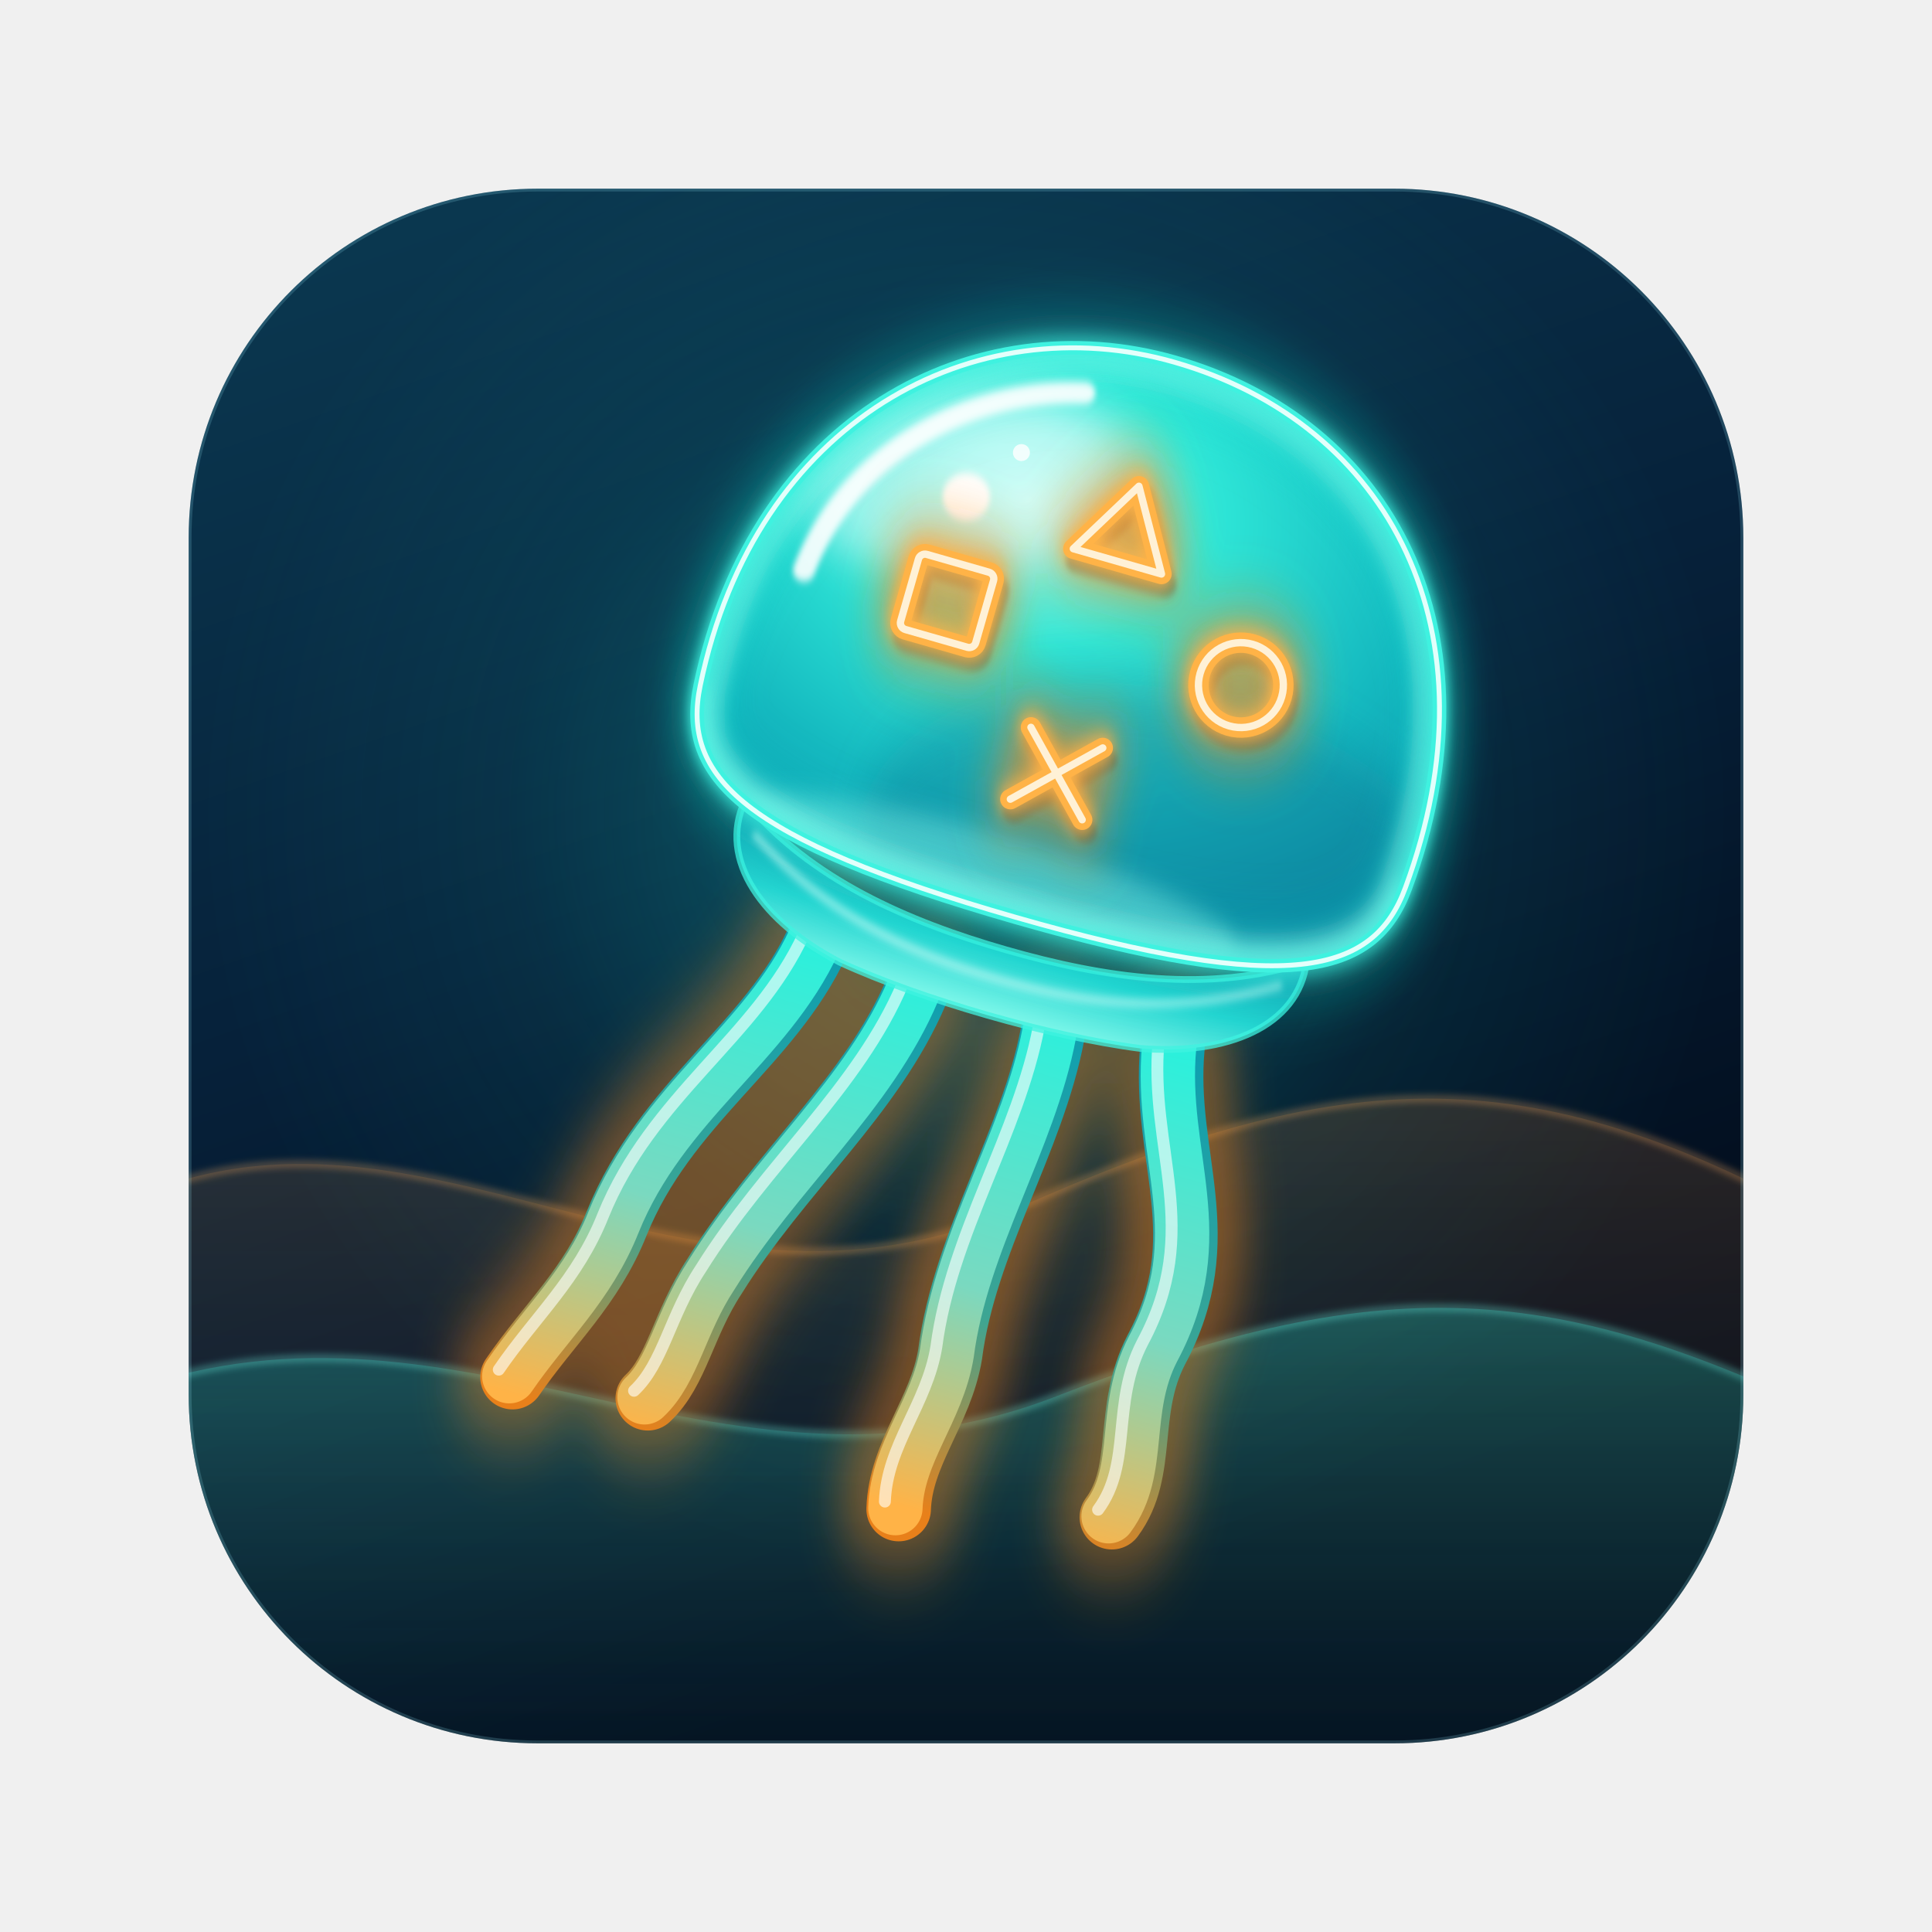
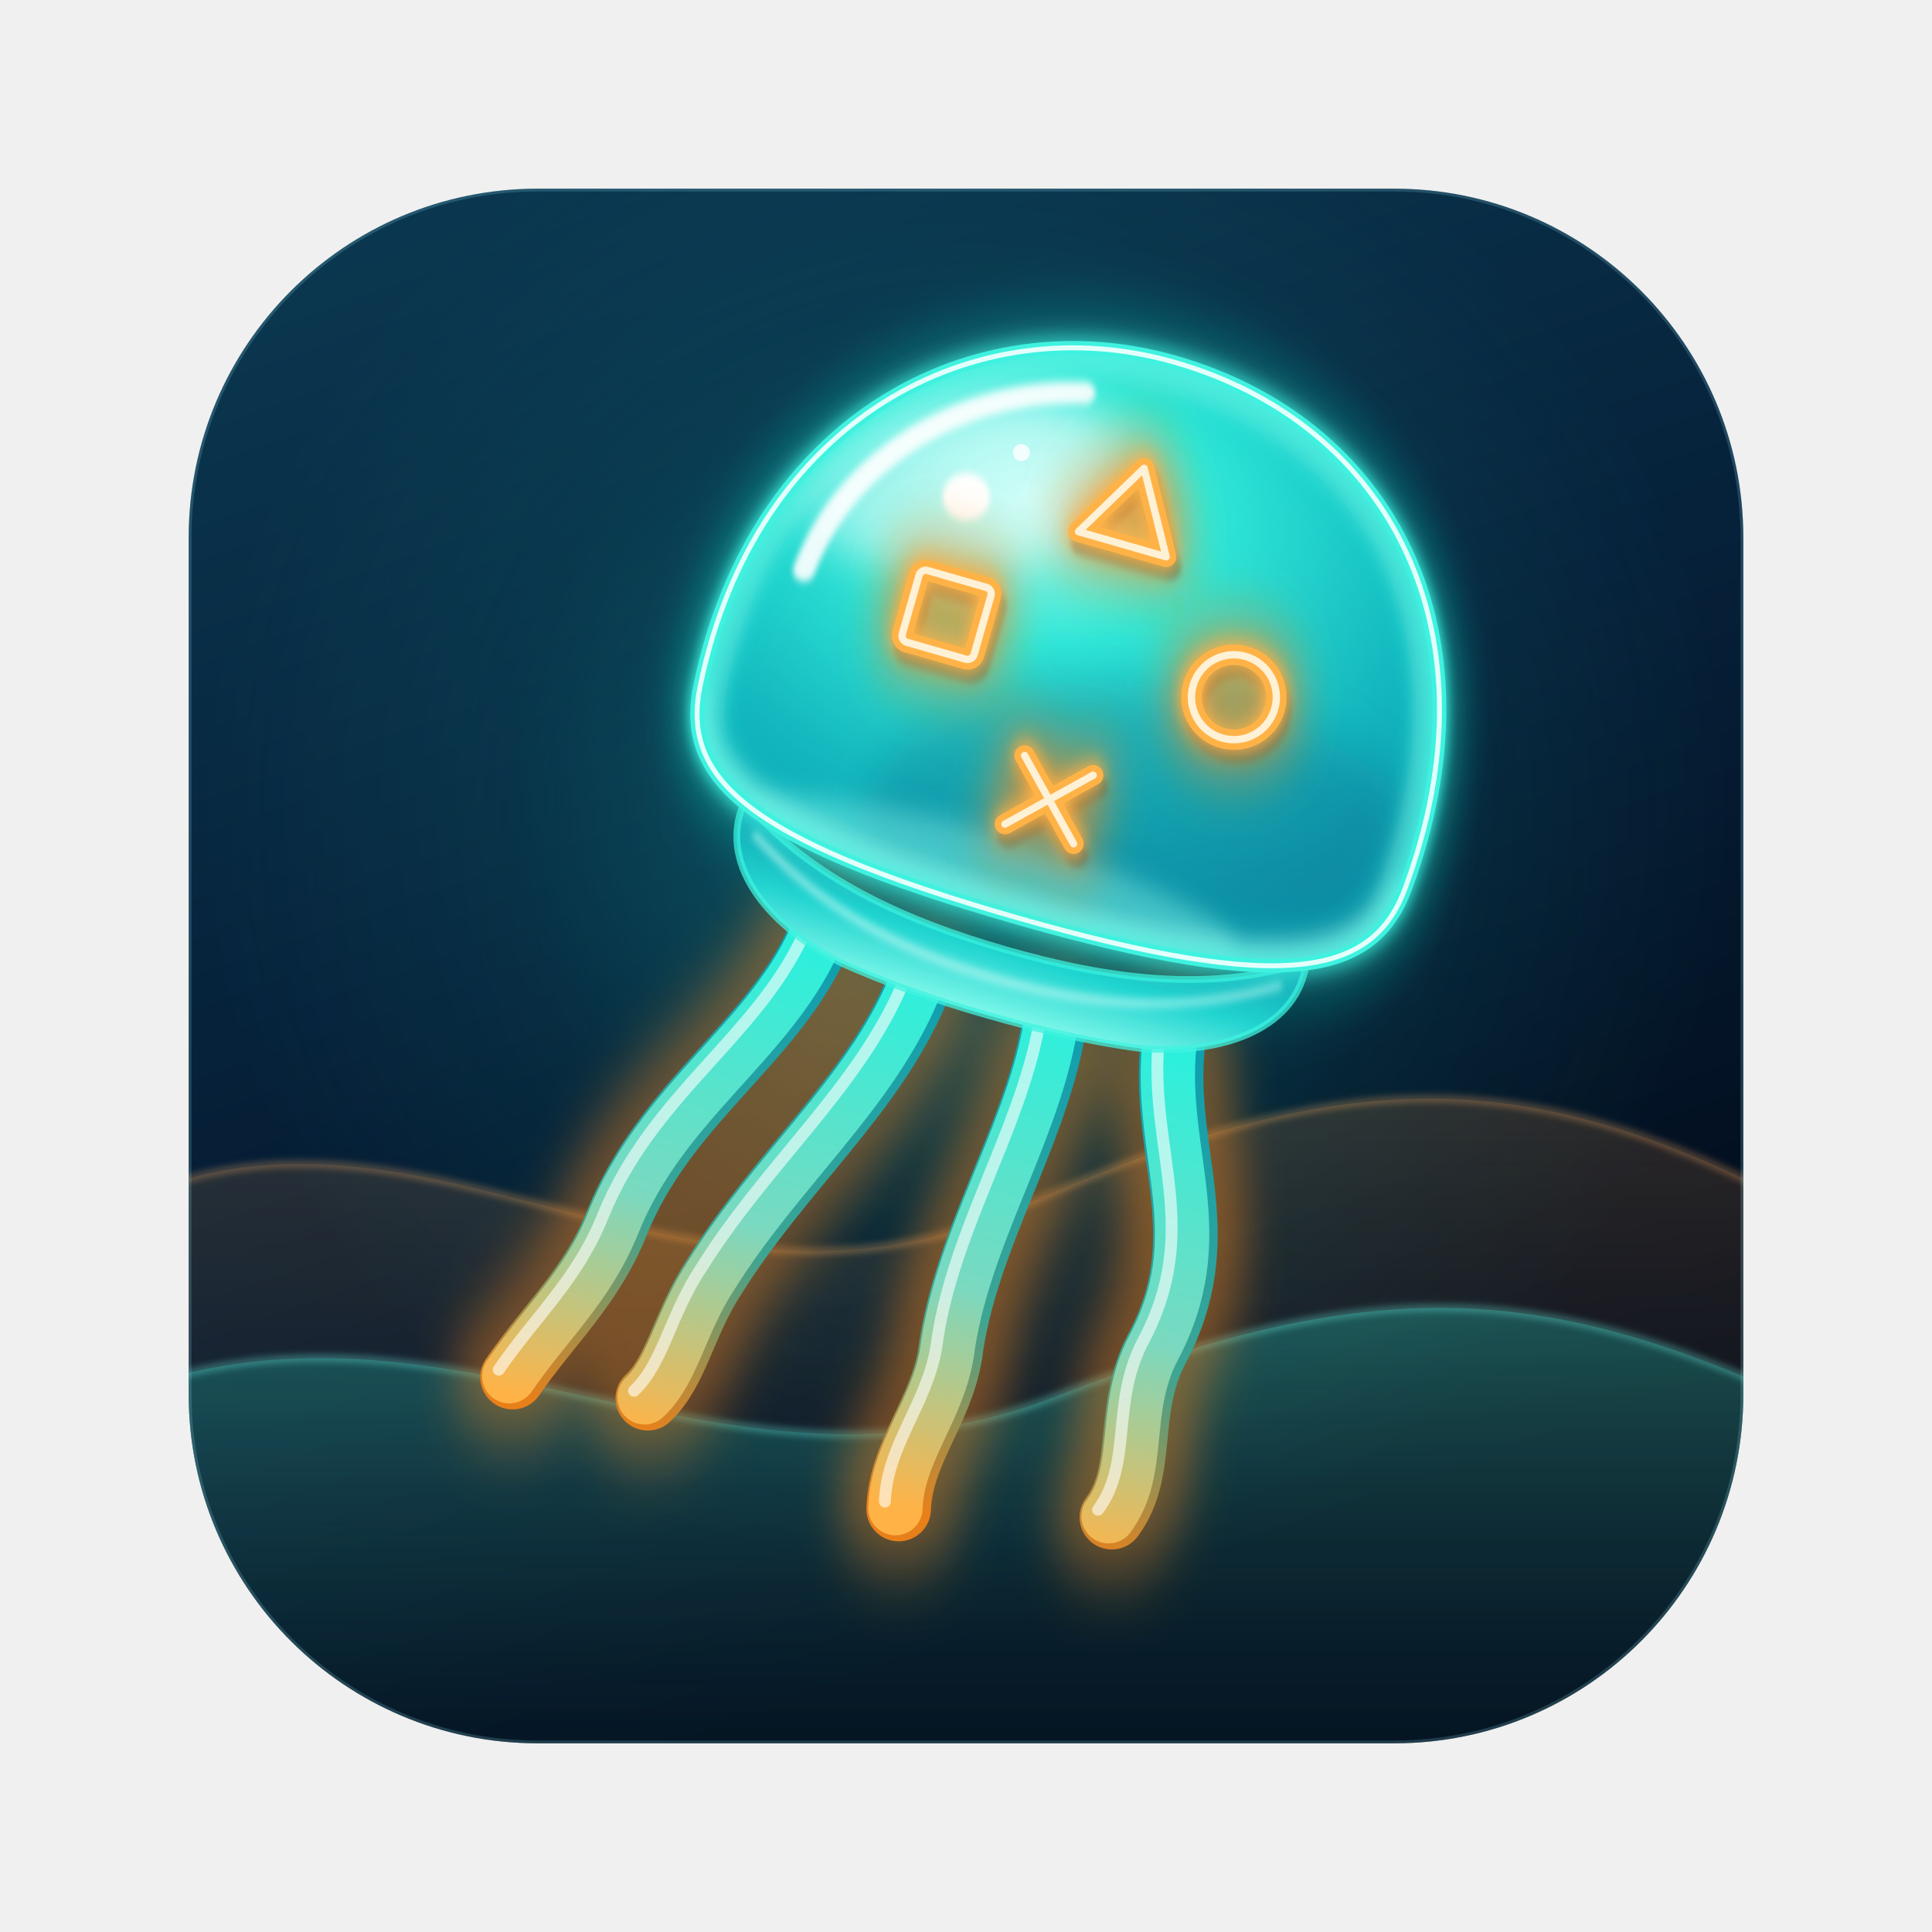
<svg xmlns="http://www.w3.org/2000/svg" viewBox="0 0 1024 1024" width="1024" height="1024">
  <defs>
    <linearGradient id="bg" x1="0" y1="0" x2="0.35" y2="1">
      <stop offset="0" stop-color="#0b3a52" />
      <stop offset="0.5" stop-color="#06213a" />
      <stop offset="1" stop-color="#020a18" />
    </linearGradient>
    <radialGradient id="halo" cx="0.5" cy="0.4" r="0.5">
      <stop offset="0" stop-color="#19e6d2" stop-opacity="0.32" />
      <stop offset="0.6" stop-color="#19e6d2" stop-opacity="0.07" />
      <stop offset="1" stop-color="#19e6d2" stop-opacity="0" />
    </radialGradient>
    <linearGradient id="wave1" x1="0" y1="0" x2="0" y2="1">
      <stop offset="0" stop-color="#27f0da" stop-opacity="0.26" />
      <stop offset="1" stop-color="#0a5a6a" stop-opacity="0.03" />
    </linearGradient>
    <linearGradient id="wave2" x1="0" y1="0" x2="0" y2="1">
      <stop offset="0" stop-color="#ff9a3d" stop-opacity="0.16" />
      <stop offset="1" stop-color="#0a3a6a" stop-opacity="0.02" />
    </linearGradient>
    <clipPath id="tile">
      <rect x="100" y="100" width="824" height="824" rx="185" />
    </clipPath>
    <clipPath id="domeClip">
      <path d="M-216 8 C-228 -152 -122 -252 0 -252 C132 -252 228 -152 216 8 C212 62 168 88 0 88 C-168 88 -212 62 -216 8 Z" />
    </clipPath>
    <radialGradient id="body" cx="0.36" cy="0.3" r="0.82">
      <stop offset="0" stop-color="#9ffcf2" />
      <stop offset="0.3" stop-color="#2fe8d8" />
      <stop offset="0.66" stop-color="#14b8bf" />
      <stop offset="1" stop-color="#0a8aa6" />
    </radialGradient>
    <linearGradient id="skirt" x1="0" y1="0" x2="0" y2="1">
      <stop offset="0" stop-color="#0f8fa8" />
      <stop offset="0.55" stop-color="#25d3d0" />
      <stop offset="1" stop-color="#7ff8ea" />
    </linearGradient>
    <linearGradient id="tent" gradientUnits="userSpaceOnUse" x1="0" y1="140" x2="0" y2="440">
      <stop offset="0" stop-color="#2cf0dc" />
      <stop offset="0.55" stop-color="#7ad9c0" />
      <stop offset="1" stop-color="#ffb347" />
    </linearGradient>
    <linearGradient id="tentShade" gradientUnits="userSpaceOnUse" x1="0" y1="140" x2="0" y2="440">
      <stop offset="0" stop-color="#0f9fb0" />
      <stop offset="0.6" stop-color="#3da593" />
      <stop offset="1" stop-color="#e8801a" />
    </linearGradient>
    <radialGradient id="floor" cx="0.5" cy="0.5" r="0.5">
      <stop offset="0" stop-color="#000" stop-opacity="0.45" />
      <stop offset="1" stop-color="#000" stop-opacity="0" />
    </radialGradient>
    <filter id="glowBig" x="-40%" y="-40%" width="180%" height="180%">
      <feGaussianBlur stdDeviation="17" />
    </filter>
    <filter id="glowSmall" x="-40%" y="-40%" width="180%" height="180%">
      <feGaussianBlur stdDeviation="5" />
    </filter>
    <filter id="soft" x="-20%" y="-20%" width="140%" height="140%">
      <feGaussianBlur stdDeviation="2" />
    </filter>
    <filter id="blur6" x="-50%" y="-50%" width="200%" height="200%">
      <feGaussianBlur stdDeviation="6" />
    </filter>
    <filter id="blur14" x="-50%" y="-50%" width="200%" height="200%">
      <feGaussianBlur stdDeviation="14" />
    </filter>
  </defs>
  <g clip-path="url(#tile)">
    <rect x="100" y="100" width="824" height="824" fill="url(#bg)" />
    <rect x="100" y="100" width="824" height="824" fill="url(#halo)" />
    <path d="M60 640 C220 560 360 720 540 640 S820 560 990 660 L990 980 L60 980 Z" fill="url(#wave2)" />
    <path d="M60 740 C240 670 380 810 560 740 S830 680 990 760 L990 980 L60 980 Z" fill="url(#wave1)" />
    <g fill="none" stroke-linecap="round">
      <path d="M60 640 C220 560 360 720 540 640 S820 560 990 660" stroke="#ffb066" stroke-opacity="0.4" stroke-width="3" filter="url(#soft)" />
      <path d="M60 740 C240 670 380 810 560 740 S830 680 990 760" stroke="#6ff5e6" stroke-opacity="0.45" stroke-width="3" filter="url(#soft)" />
    </g>
    <rect x="100" y="100" width="824" height="824" fill="none" stroke="#9fefff" stroke-opacity="0.18" stroke-width="3" rx="185" />
  </g>
  <g transform="translate(560 410) rotate(16) scale(0.9)">
    <g fill="none" stroke-linecap="round" stroke-linejoin="round">
      <g stroke="#ff8a1f" stroke-width="72" opacity="0.42" filter="url(#glowBig)">
        <path d="M-108 134 C-118 200 -168 250 -176 326 C-180 366 -198 394 -210 430" />
        <path d="M-44 146 C-52 212 -92 270 -112 340 C-122 372 -118 400 -130 420" />
        <path d="M40 148 C46 212 24 280 34 346 C38 380 22 410 30 442" />
        <path d="M110 136 C122 200 166 236 150 310 C142 350 164 380 152 412" />
      </g>
      <g stroke="url(#tentShade)" stroke-width="38">
        <path d="M-108 134 C-118 200 -168 250 -176 326 C-180 366 -198 394 -210 430" />
        <path d="M-44 146 C-52 212 -92 270 -112 340 C-122 372 -118 400 -130 420" />
        <path d="M40 148 C46 212 24 280 34 346 C38 380 22 410 30 442" />
        <path d="M110 136 C122 200 166 236 150 310 C142 350 164 380 152 412" />
      </g>
      <g stroke="url(#tent)" stroke-width="32" transform="translate(-2 0)">
        <path d="M-108 134 C-118 200 -168 250 -176 326 C-180 366 -198 394 -210 430" />
        <path d="M-44 146 C-52 212 -92 270 -112 340 C-122 372 -118 400 -130 420" />
        <path d="M40 148 C46 212 24 280 34 346 C38 380 22 410 30 442" />
        <path d="M110 136 C122 200 166 236 150 310 C142 350 164 380 152 412" />
      </g>
      <g stroke="#ffffff" stroke-opacity="0.6" stroke-width="7" transform="translate(-9 -2)">
        <path d="M-108 134 C-118 200 -168 250 -176 326 C-180 366 -198 394 -210 430" />
        <path d="M-44 146 C-52 212 -92 270 -112 340 C-122 372 -118 400 -130 420" />
        <path d="M40 148 C46 212 24 280 34 346 C38 380 22 410 30 442" />
        <path d="M110 136 C122 200 166 236 150 310 C142 350 164 380 152 412" />
      </g>
    </g>
    <path d="M-172 66 C-122 100 -60 108 0 108 C60 108 122 100 172 66 C178 104 142 132 92 142 C40 150 -40 150 -92 142 C-142 132 -178 104 -172 66 Z" fill="url(#skirt)" />
    <path d="M-160 84 C-110 116 -56 126 0 126 C56 126 110 116 160 84" fill="none" stroke="#e3fffb" stroke-opacity="0.55" stroke-width="5" stroke-linecap="round" filter="url(#soft)" />
    <path d="M-172 66 C-122 100 -60 108 0 108 C60 108 122 100 172 66 C178 104 142 132 92 142 C40 150 -40 150 -92 142 C-142 132 -178 104 -172 66 Z" fill="none" stroke="#3ff2e0" stroke-width="4" stroke-opacity="0.75" />
    <path d="M-216 8 C-228 -152 -122 -252 0 -252 C132 -252 228 -152 216 8 C212 62 168 88 0 88 C-168 88 -212 62 -216 8 Z" fill="url(#body)" />
    <g clip-path="url(#domeClip)">
      <ellipse cx="86" cy="52" rx="190" ry="120" fill="#0a6a8a" opacity="0.32" filter="url(#blur14)" />
      <ellipse cx="-20" cy="70" rx="150" ry="26" fill="#9ffcf0" opacity="0.4" filter="url(#blur6)" />
      <path d="M-216 8 C-228 -152 -122 -252 0 -252 C132 -252 228 -152 216 8 C212 62 168 88 0 88 C-168 88 -212 62 -216 8 Z" fill="none" stroke="#9ffcf0" stroke-width="30" opacity="0.5" filter="url(#blur6)" />
      <path d="M-216 8 C-212 62 -168 88 0 88 C168 88 212 62 216 8" fill="none" stroke="#c9fff8" stroke-width="12" opacity="0.7" filter="url(#blur6)" />
      <ellipse cx="-96" cy="-150" rx="96" ry="52" fill="#fff" opacity="0.5" filter="url(#blur14)" transform="rotate(-24 -96 -150)" />
    </g>
    <g fill="none" stroke-linecap="round" stroke-linejoin="round">
      <g stroke="#19e6d2" stroke-width="19.2" opacity="0.64" filter="url(#glowBig)">
        <path d="M-216 8 C-228 -152 -122 -252 0 -252 C132 -252 228 -152 216 8 C212 62 168 88 0 88 C-168 88 -212 62 -216 8 Z" />
      </g>
      <g stroke="#3ff2e0" stroke-width="9.6" filter="url(#glowSmall)">
        <path d="M-216 8 C-228 -152 -122 -252 0 -252 C132 -252 228 -152 216 8 C212 62 168 88 0 88 C-168 88 -212 62 -216 8 Z" />
      </g>
      <g stroke="#3ff2e0" stroke-width="8">
        <path d="M-216 8 C-228 -152 -122 -252 0 -252 C132 -252 228 -152 216 8 C212 62 168 88 0 88 C-168 88 -212 62 -216 8 Z" />
      </g>
      <g stroke="#e3fffb" stroke-width="2.88">
        <path d="M-216 8 C-228 -152 -122 -252 0 -252 C132 -252 228 -152 216 8 C212 62 168 88 0 88 C-168 88 -212 62 -216 8 Z" />
      </g>
    </g>
    <path d="M-176 -74 C-170 -148 -112 -204 -46 -220" fill="none" stroke="#fff" stroke-opacity="0.9" stroke-width="13" stroke-linecap="round" filter="url(#soft)" />
    <circle cx="-96" cy="-142" r="14" fill="#fff" filter="url(#soft)" />
    <circle cx="-72" cy="-176" r="5" fill="#fff" opacity="0.8" />
    <g transform="translate(4 6)" opacity="0.5" stroke="#04384f" stroke-width="13" filter="url(#soft)">
      <g fill="none" stroke-linecap="round" stroke-linejoin="round">
-         <path d="M-27 -156 L0 -202 L27 -156 Z" transform="translate(0 26)" />
-         <circle cx="90" cy="-80" r="25" />
-         <path d="M-22 -14 l44 44 M22 -14 l-44 44" transform="translate(0 -8)" />
-         <rect x="-113" y="-103" width="46" height="46" rx="4" />
+         <path d="M0 -187 L26.85 -140.5 L-26.85 -140.5 Z" />
+         <circle cx="88" cy="-72" r="25" />
+         <path d="M-21 -5 l42 42 M21 -5 l-42 42" />
+         <rect x="-110" y="-94" width="44" height="44" rx="4" />
      </g>
    </g>
    <g fill="none" stroke-linecap="round" stroke-linejoin="round">
      <g stroke="#ff8a1f" stroke-width="28.8" opacity="0.8" filter="url(#glowBig)">
        <g fill="none" stroke-linecap="round" stroke-linejoin="round">
-           <path d="M-27 -156 L0 -202 L27 -156 Z" transform="translate(0 26)" />
-           <circle cx="90" cy="-80" r="25" />
-           <path d="M-22 -14 l44 44 M22 -14 l-44 44" transform="translate(0 -8)" />
-           <rect x="-113" y="-103" width="46" height="46" rx="4" />
+           <path d="M0 -187 L26.85 -140.5 L-26.85 -140.5 Z" />
+           <circle cx="88" cy="-72" r="25" />
+           <path d="M-21 -5 l42 42 M21 -5 l-42 42" />
+           <rect x="-110" y="-94" width="44" height="44" rx="4" />
        </g>
      </g>
      <g stroke="#ffb347" stroke-width="14.4" filter="url(#glowSmall)">
        <g fill="none" stroke-linecap="round" stroke-linejoin="round">
-           <path d="M-27 -156 L0 -202 L27 -156 Z" transform="translate(0 26)" />
-           <circle cx="90" cy="-80" r="25" />
-           <path d="M-22 -14 l44 44 M22 -14 l-44 44" transform="translate(0 -8)" />
-           <rect x="-113" y="-103" width="46" height="46" rx="4" />
+           <path d="M0 -187 L26.85 -140.5 L-26.85 -140.5 Z" />
+           <circle cx="88" cy="-72" r="25" />
+           <path d="M-21 -5 l42 42 M21 -5 l-42 42" />
+           <rect x="-110" y="-94" width="44" height="44" rx="4" />
        </g>
      </g>
      <g stroke="#ffb347" stroke-width="12">
        <g fill="none" stroke-linecap="round" stroke-linejoin="round">
-           <path d="M-27 -156 L0 -202 L27 -156 Z" transform="translate(0 26)" />
-           <circle cx="90" cy="-80" r="25" />
-           <path d="M-22 -14 l44 44 M22 -14 l-44 44" transform="translate(0 -8)" />
-           <rect x="-113" y="-103" width="46" height="46" rx="4" />
+           <path d="M0 -187 L26.85 -140.5 L-26.85 -140.5 Z" />
+           <circle cx="88" cy="-72" r="25" />
+           <path d="M-21 -5 l42 42 M21 -5 l-42 42" />
+           <rect x="-110" y="-94" width="44" height="44" rx="4" />
        </g>
      </g>
      <g stroke="#fff1d6" stroke-width="4.32">
        <g fill="none" stroke-linecap="round" stroke-linejoin="round">
-           <path d="M-27 -156 L0 -202 L27 -156 Z" transform="translate(0 26)" />
-           <circle cx="90" cy="-80" r="25" />
-           <path d="M-22 -14 l44 44 M22 -14 l-44 44" transform="translate(0 -8)" />
-           <rect x="-113" y="-103" width="46" height="46" rx="4" />
+           <path d="M0 -187 L26.85 -140.5 L-26.85 -140.5 Z" />
+           <circle cx="88" cy="-72" r="25" />
+           <path d="M-21 -5 l42 42 M21 -5 l-42 42" />
+           <rect x="-110" y="-94" width="44" height="44" rx="4" />
        </g>
      </g>
    </g>
  </g>
</svg>
